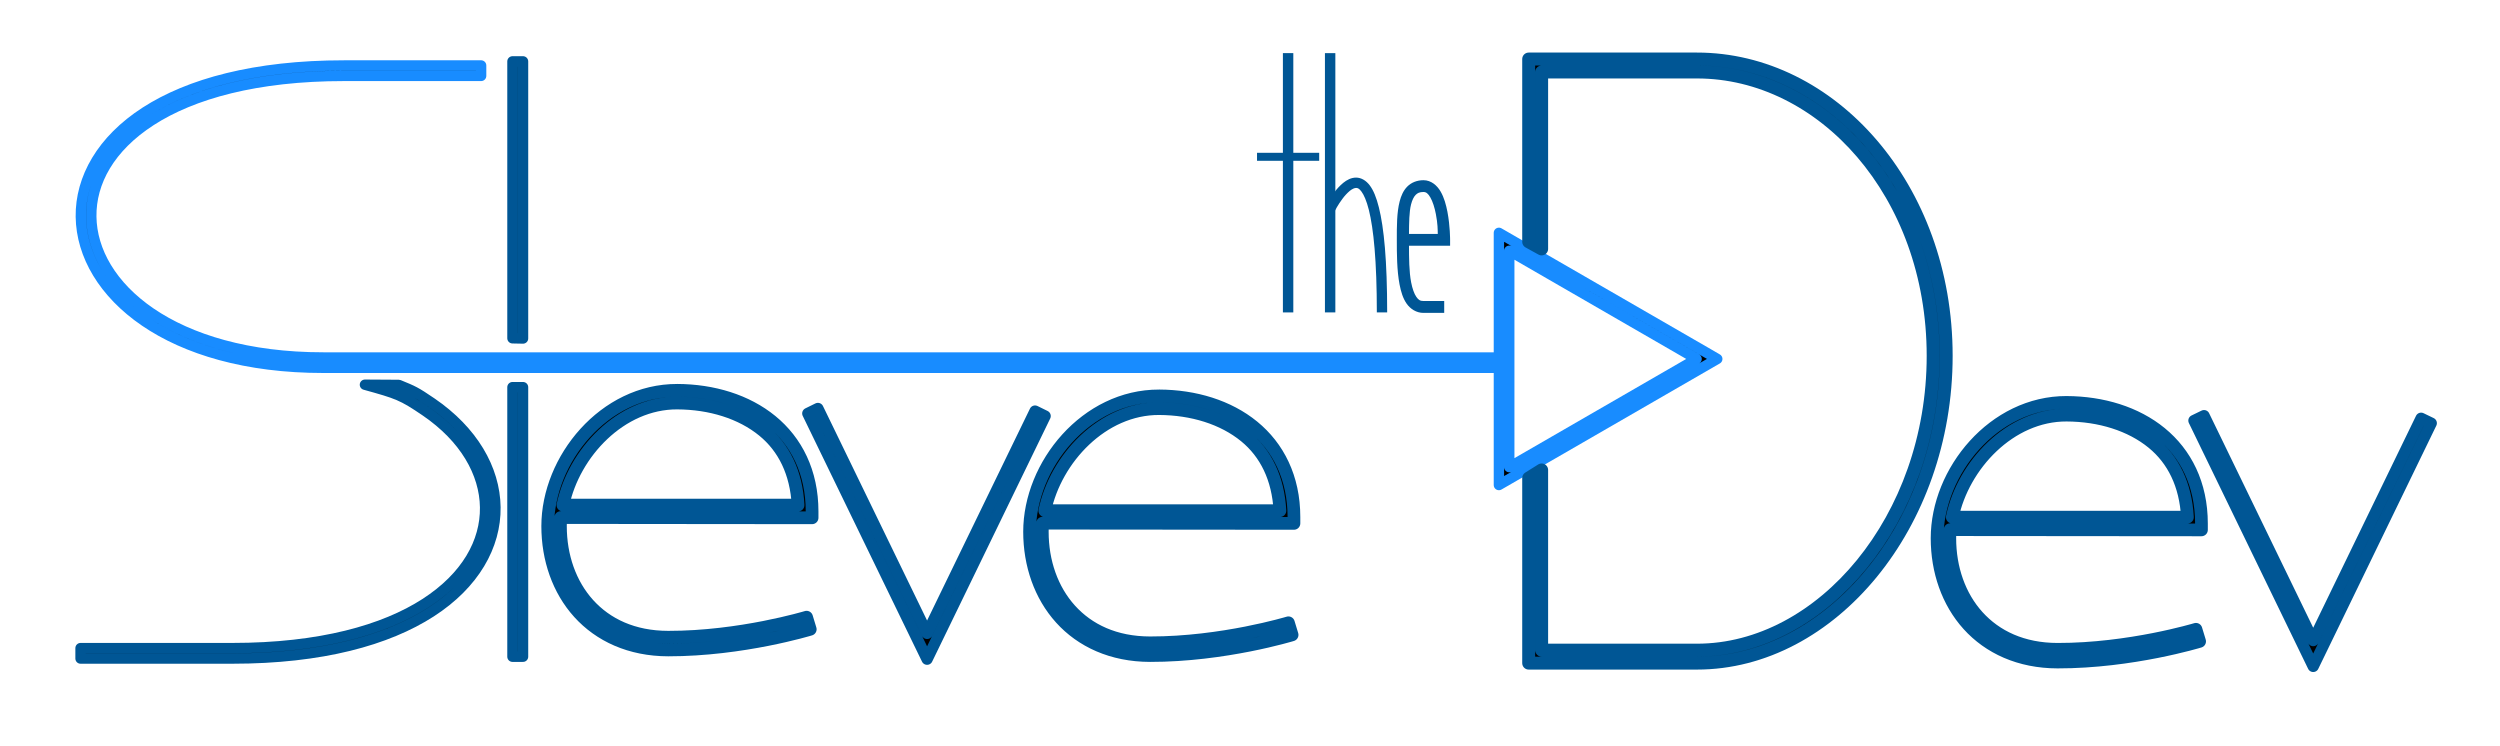
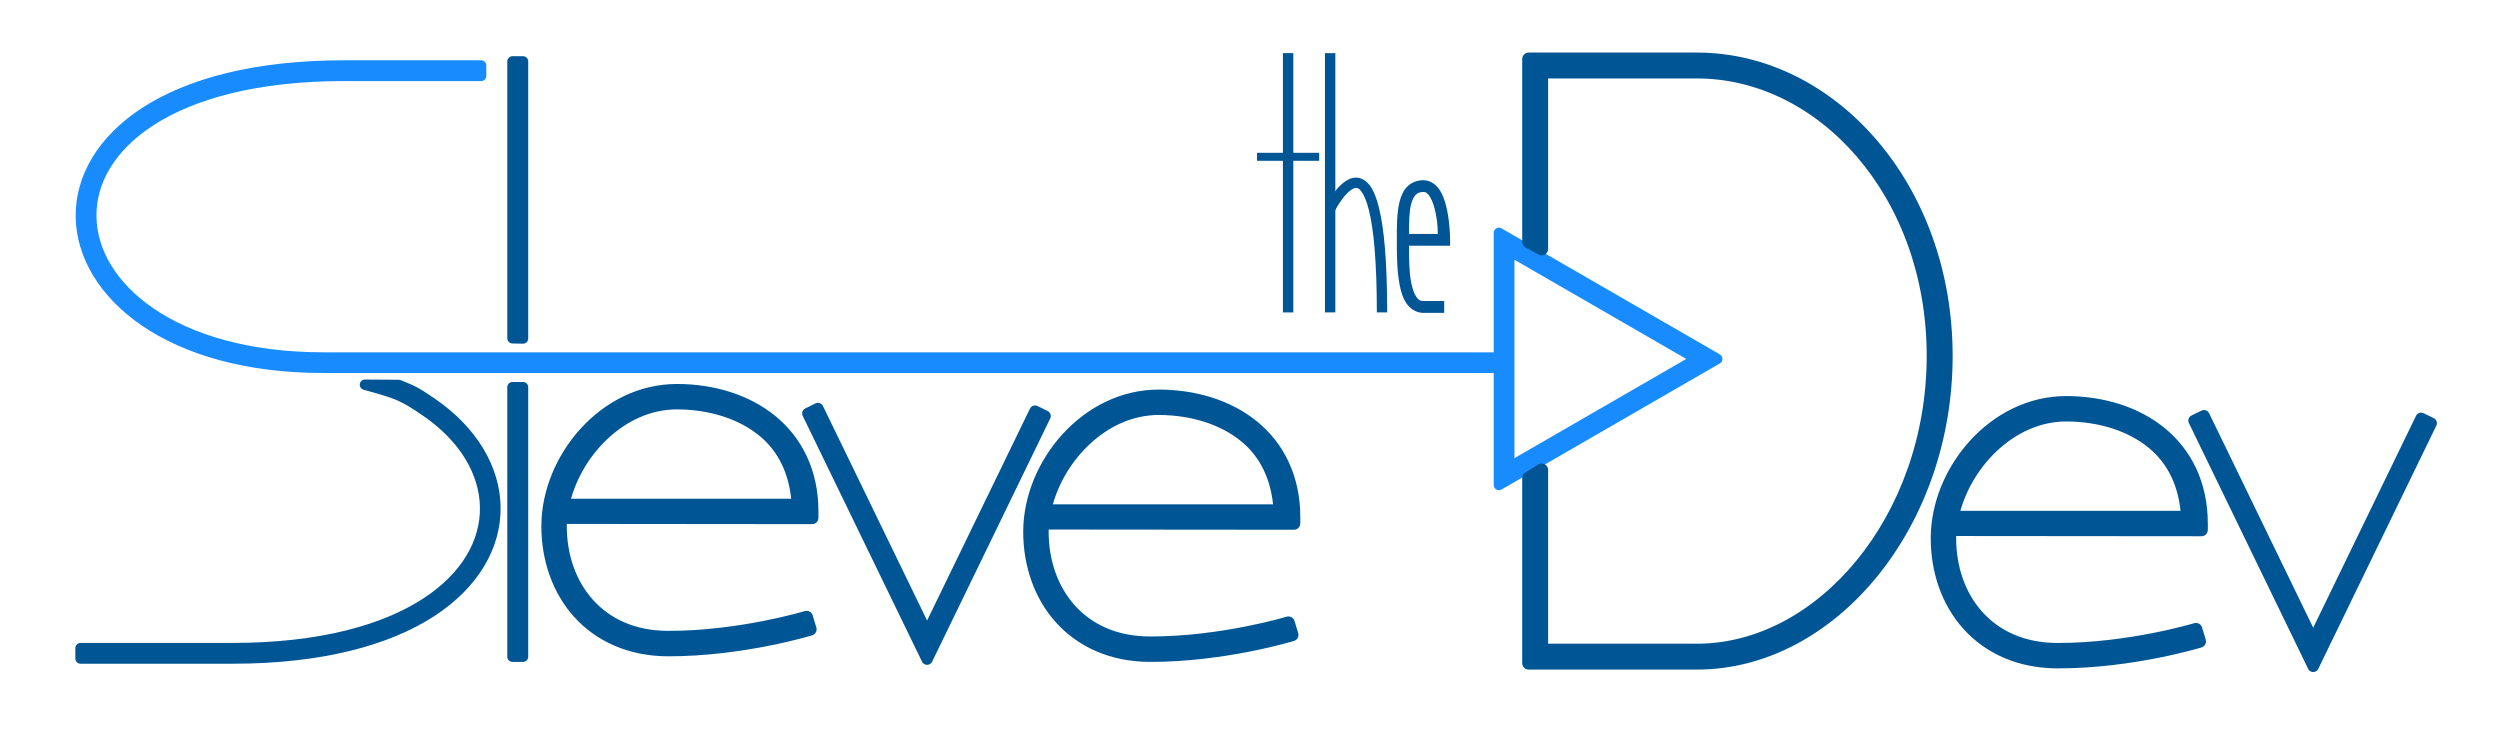
<svg xmlns="http://www.w3.org/2000/svg" viewBox="0 0 151 45">
-   <path stroke="#188cff" stroke-linecap="round" stroke-linejoin="round" stroke-width=".626" d="M20.777 3.955c-5.397 0-9.364 1.11-11.995 2.807-2.632 1.697-3.93 4.008-3.899 6.33.031 2.323 1.38 4.62 3.866 6.317 2.487 1.698 6.114 2.807 10.78 2.807H90.83v-.624h-71.3c-4.566 0-8.071-1.092-10.428-2.7-2.357-1.61-3.561-3.723-3.589-5.809-.027-2.086 1.113-4.185 3.607-5.794 2.495-1.61 6.347-2.705 11.658-2.705h8.282v-.63z" />
-   <path stroke="#005695" stroke-linecap="round" stroke-linejoin="round" stroke-width=".631" d="M30.955 3.71v16.72l.634.013V3.71zm0 19.677v16.277h.634V23.387z" />
-   <path stroke="#005695" stroke-linecap="round" stroke-linejoin="round" stroke-width=".768" d="M40.911 23.576c-4.408-.017-7.829 4.171-7.829 8.203 0 1.989.644 3.855 1.887 5.23 1.243 1.375 3.087 2.245 5.392 2.248 4.493.004 8.578-1.249 8.578-1.249l-.222-.73s-4.007 1.216-8.356 1.21c-2.116-.002-3.723-.775-4.823-1.992-1.1-1.217-1.688-2.895-1.688-4.717 0-.178.002-.34.017-.519l15.183.015v-.384c0-2.384-.958-4.238-2.46-5.466-1.502-1.228-3.527-1.84-5.679-1.85zm-.005.767c2.008.01 3.862.582 5.198 1.674 1.246 1.019 1.995 2.529 2.1 4.49H34c.658-3.142 3.486-6.177 6.906-6.164z" />
-   <path stroke="#005695" stroke-linecap="round" stroke-linejoin="round" stroke-width=".68" d="m49.401 24.672-.61.3 7.205 14.844 7.13-14.687-.61-.3-6.52 13.429z" />
-   <path fill-rule="evenodd" stroke="#188cff" stroke-linecap="round" stroke-linejoin="round" stroke-width=".626" d="M90.534 14.063v15.233l13.189-7.616-.467-.273zm.625 1.083 11.315 6.534-11.315 6.534z" />
-   <path stroke="#005695" stroke-linecap="round" stroke-linejoin="round" stroke-width=".782" d="M92.333 3.566v11.038l.782.431V4.348h9.382c7.568 0 14.266 7.302 14.266 17.147 0 9.845-6.72 17.775-14.266 17.775h-9.382V28.385l-.782.49v11.177h10.164c8.09 0 15.052-8.356 15.052-18.557 0-10.201-6.983-17.929-15.052-17.929z" />
-   <path stroke="#005695" stroke-linecap="round" stroke-linejoin="round" stroke-width=".68" d="m133.124 25.106-.61.296 7.204 14.849 7.13-14.692-.614-.296-6.516 13.43z" />
+   <path fill="#188cff" stroke="#188cff" stroke-linecap="round" stroke-linejoin="round" stroke-width=".626" d="M20.777 3.955c-5.397 0-9.364 1.11-11.995 2.807-2.632 1.697-3.93 4.008-3.899 6.33.031 2.323 1.38 4.62 3.866 6.317 2.487 1.698 6.114 2.807 10.78 2.807H90.83v-.624h-71.3c-4.566 0-8.071-1.092-10.428-2.7-2.357-1.61-3.561-3.723-3.589-5.809-.027-2.086 1.113-4.185 3.607-5.794 2.495-1.61 6.347-2.705 11.658-2.705h8.282v-.63z" />
+   <path fill="#005695" stroke="#005695" stroke-linecap="round" stroke-linejoin="round" stroke-width=".631" d="M30.955 3.71v16.72l.634.013V3.71zm0 19.677v16.277h.634V23.387z" />
+   <path fill="#005695" stroke="#005695" stroke-linecap="round" stroke-linejoin="round" stroke-width=".768" d="M40.911 23.576c-4.408-.017-7.829 4.171-7.829 8.203 0 1.989.644 3.855 1.887 5.23 1.243 1.375 3.087 2.245 5.392 2.248 4.493.004 8.578-1.249 8.578-1.249l-.222-.73s-4.007 1.216-8.356 1.21c-2.116-.002-3.723-.775-4.823-1.992-1.1-1.217-1.688-2.895-1.688-4.717 0-.178.002-.34.017-.519l15.183.015v-.384c0-2.384-.958-4.238-2.46-5.466-1.502-1.228-3.527-1.84-5.679-1.85zm-.005.767c2.008.01 3.862.582 5.198 1.674 1.246 1.019 1.995 2.529 2.1 4.49H34c.658-3.142 3.486-6.177 6.906-6.164z" />
+   <path fill="#005695" stroke="#005695" stroke-linecap="round" stroke-linejoin="round" stroke-width=".68" d="m49.401 24.672-.61.3 7.205 14.844 7.13-14.687-.61-.3-6.52 13.429z" />
+   <path fill="#188cff" stroke="#188cff" stroke-linecap="round" stroke-linejoin="round" stroke-width=".626" d="M90.534 14.063v15.233l13.189-7.616-.467-.273zm.625 1.083 11.315 6.534-11.315 6.534z" />
+   <path fill="#005695" stroke="#005695" stroke-linecap="round" stroke-linejoin="round" stroke-width=".782" d="M92.333 3.566v11.038l.782.431V4.348h9.382c7.568 0 14.266 7.302 14.266 17.147 0 9.845-6.72 17.775-14.266 17.775h-9.382V28.385l-.782.49v11.177h10.164c8.09 0 15.052-8.356 15.052-18.557 0-10.201-6.983-17.929-15.052-17.929z" />
+   <path fill="#005695" stroke="#005695" stroke-linecap="round" stroke-linejoin="round" stroke-width=".68" d="m133.124 25.106-.61.296 7.204 14.849 7.13-14.692-.614-.296-6.516 13.43z" />
  <path fill="#005695" d="M77.487 3.208V18.87h.629V3.208z" />
  <path fill="#005695" d="M75.924 9.229v.485h3.755V9.23zm4.102-6.021V18.87h.629V3.208z" />
  <path fill="#005695" d="M81.908 10.727c-.3 0-.557.142-.772.314a3.249 3.249 0 0 0-.555.592c-.314.419-.523.833-.523.833l.564.277s.184-.366.458-.73a2.79 2.79 0 0 1 .449-.486c.151-.121.287-.176.379-.176.091 0 .18.026.323.218.144.191.308.55.449 1.114.282 1.127.481 3.068.481 6.187h.624c0-3.145-.194-5.117-.5-6.34-.152-.61-.33-1.038-.554-1.336-.224-.298-.523-.467-.823-.467zm4.069.157c-.39 0-.736.142-.976.384-.24.242-.374.556-.462.897-.176.683-.171 1.51-.171 2.322 0 .81 0 1.835.166 2.7.084.433.203.831.426 1.152.223.32.589.56 1.017.56h1.253v-.718h-1.253c-.198 0-.3-.063-.43-.25-.13-.186-.241-.5-.314-.878-.126-.652-.127-1.474-.13-2.21h2.483v-.356s.003-.838-.161-1.693c-.083-.427-.201-.862-.412-1.225-.21-.364-.569-.685-1.036-.685zm0 .712c.16 0 .275.084.416.329.142.244.26.62.333 1.003.115.592.11.958.116 1.203h-1.739c.005-.667.01-1.34.125-1.785.069-.268.165-.46.277-.574.113-.113.236-.176.472-.176z" />
-   <path stroke="#005695" stroke-linecap="round" stroke-linejoin="round" stroke-width=".626" d="M22.042 23.237c1.967.546 2.246.632 3.665 1.6 2.357 1.61 3.566 3.723 3.594 5.81.027 2.086-1.12 4.185-3.613 5.794-2.495 1.61-6.342 2.705-11.653 2.705h-9.17v.63h9.17c5.397 0 9.365-1.11 11.996-2.807 2.632-1.698 3.923-4.01 3.893-6.332-.03-2.323-1.375-4.62-3.861-6.317-.971-.662-1.102-.712-1.975-1.07z" />
-   <path stroke="#005695" stroke-linecap="round" stroke-linejoin="round" stroke-width=".768" d="M70.015 23.914c-4.408-.017-7.829 4.172-7.829 8.203 0 1.989.644 3.855 1.887 5.23 1.243 1.376 3.087 2.245 5.392 2.248 4.492.005 8.578-1.249 8.578-1.249l-.222-.73s-4.007 1.216-8.356 1.211c-2.116-.002-3.724-.776-4.823-1.993-1.1-1.217-1.688-2.894-1.688-4.717 0-.178.002-.34.017-.518l15.183.014v-.384c0-2.384-.958-4.238-2.46-5.466-1.502-1.228-3.527-1.84-5.679-1.85zm-.005.767c2.008.01 3.862.582 5.198 1.674 1.245 1.019 1.995 2.529 2.1 4.49H63.104c.657-3.141 3.485-6.177 6.905-6.164zm54.818-.376C120.42 24.29 117 28.477 117 32.51c0 1.988.644 3.855 1.887 5.23 1.243 1.375 3.087 2.244 5.392 2.247 4.493.005 8.578-1.248 8.578-1.248l-.222-.73s-4.007 1.215-8.356 1.21c-2.116-.002-3.723-.776-4.823-1.992-1.1-1.217-1.688-2.895-1.688-4.717 0-.178.003-.34.017-.519l15.183.014v-.383c0-2.384-.958-4.238-2.46-5.466-1.502-1.229-3.527-1.84-5.679-1.85zm-.005.768c2.008.01 3.862.582 5.198 1.674 1.245 1.019 1.995 2.528 2.1 4.49h-14.204c.658-3.142 3.486-6.178 6.906-6.164z" />
+   <path fill="#005695" stroke="#005695" stroke-linecap="round" stroke-linejoin="round" stroke-width=".626" d="M22.042 23.237c1.967.546 2.246.632 3.665 1.6 2.357 1.61 3.566 3.723 3.594 5.81.027 2.086-1.12 4.185-3.613 5.794-2.495 1.61-6.342 2.705-11.653 2.705h-9.17v.63h9.17c5.397 0 9.365-1.11 11.996-2.807 2.632-1.698 3.923-4.01 3.893-6.332-.03-2.323-1.375-4.62-3.861-6.317-.971-.662-1.102-.712-1.975-1.07z" />
+   <path fill="#005695" stroke="#005695" stroke-linecap="round" stroke-linejoin="round" stroke-width=".768" d="M70.015 23.914c-4.408-.017-7.829 4.172-7.829 8.203 0 1.989.644 3.855 1.887 5.23 1.243 1.376 3.087 2.245 5.392 2.248 4.492.005 8.578-1.249 8.578-1.249l-.222-.73s-4.007 1.216-8.356 1.211c-2.116-.002-3.724-.776-4.823-1.993-1.1-1.217-1.688-2.894-1.688-4.717 0-.178.002-.34.017-.518l15.183.014v-.384c0-2.384-.958-4.238-2.46-5.466-1.502-1.228-3.527-1.84-5.679-1.85zm-.005.767c2.008.01 3.862.582 5.198 1.674 1.245 1.019 1.995 2.529 2.1 4.49H63.104c.657-3.141 3.485-6.177 6.905-6.164zm54.818-.376C120.42 24.29 117 28.477 117 32.51c0 1.988.644 3.855 1.887 5.23 1.243 1.375 3.087 2.244 5.392 2.247 4.493.005 8.578-1.248 8.578-1.248l-.222-.73s-4.007 1.215-8.356 1.21c-2.116-.002-3.723-.776-4.823-1.992-1.1-1.217-1.688-2.895-1.688-4.717 0-.178.003-.34.017-.519l15.183.014v-.383c0-2.384-.958-4.238-2.46-5.466-1.502-1.229-3.527-1.84-5.679-1.85zm-.005.768c2.008.01 3.862.582 5.198 1.674 1.245 1.019 1.995 2.528 2.1 4.49h-14.204c.658-3.142 3.486-6.178 6.906-6.164z" />
</svg>
